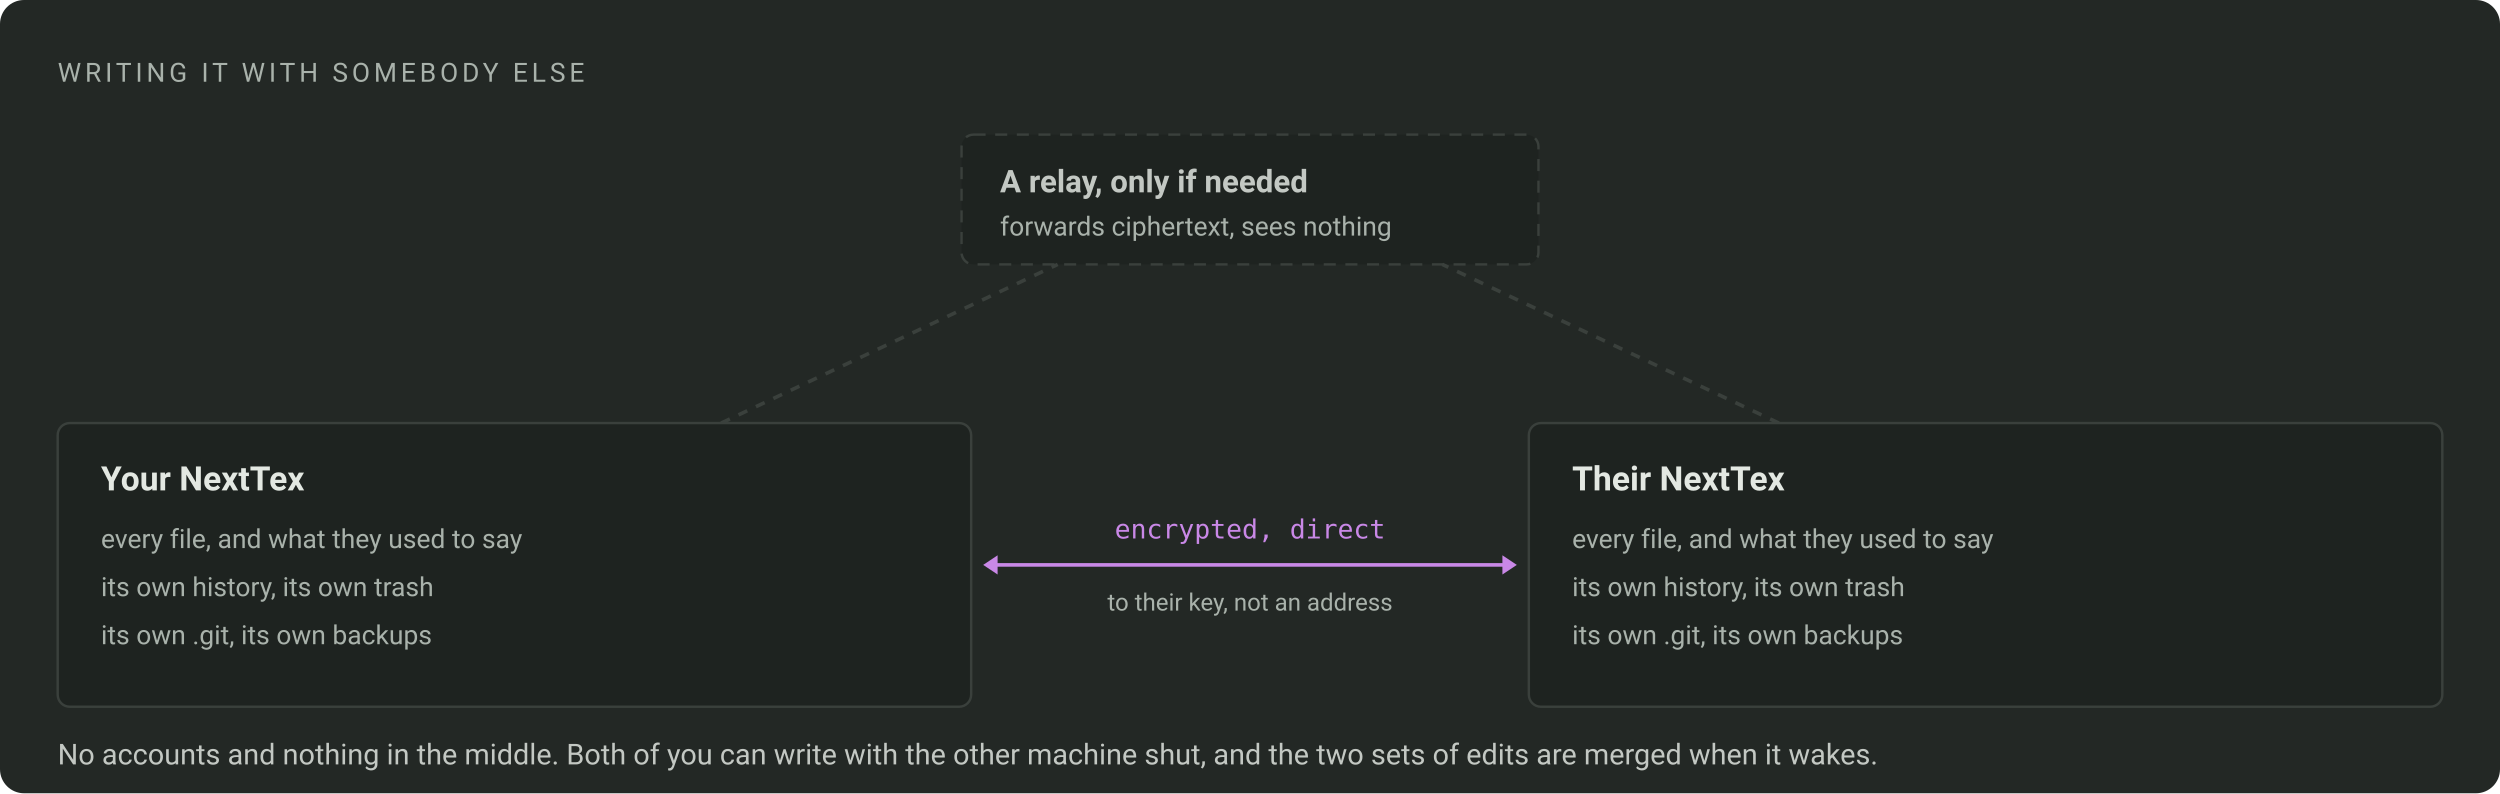
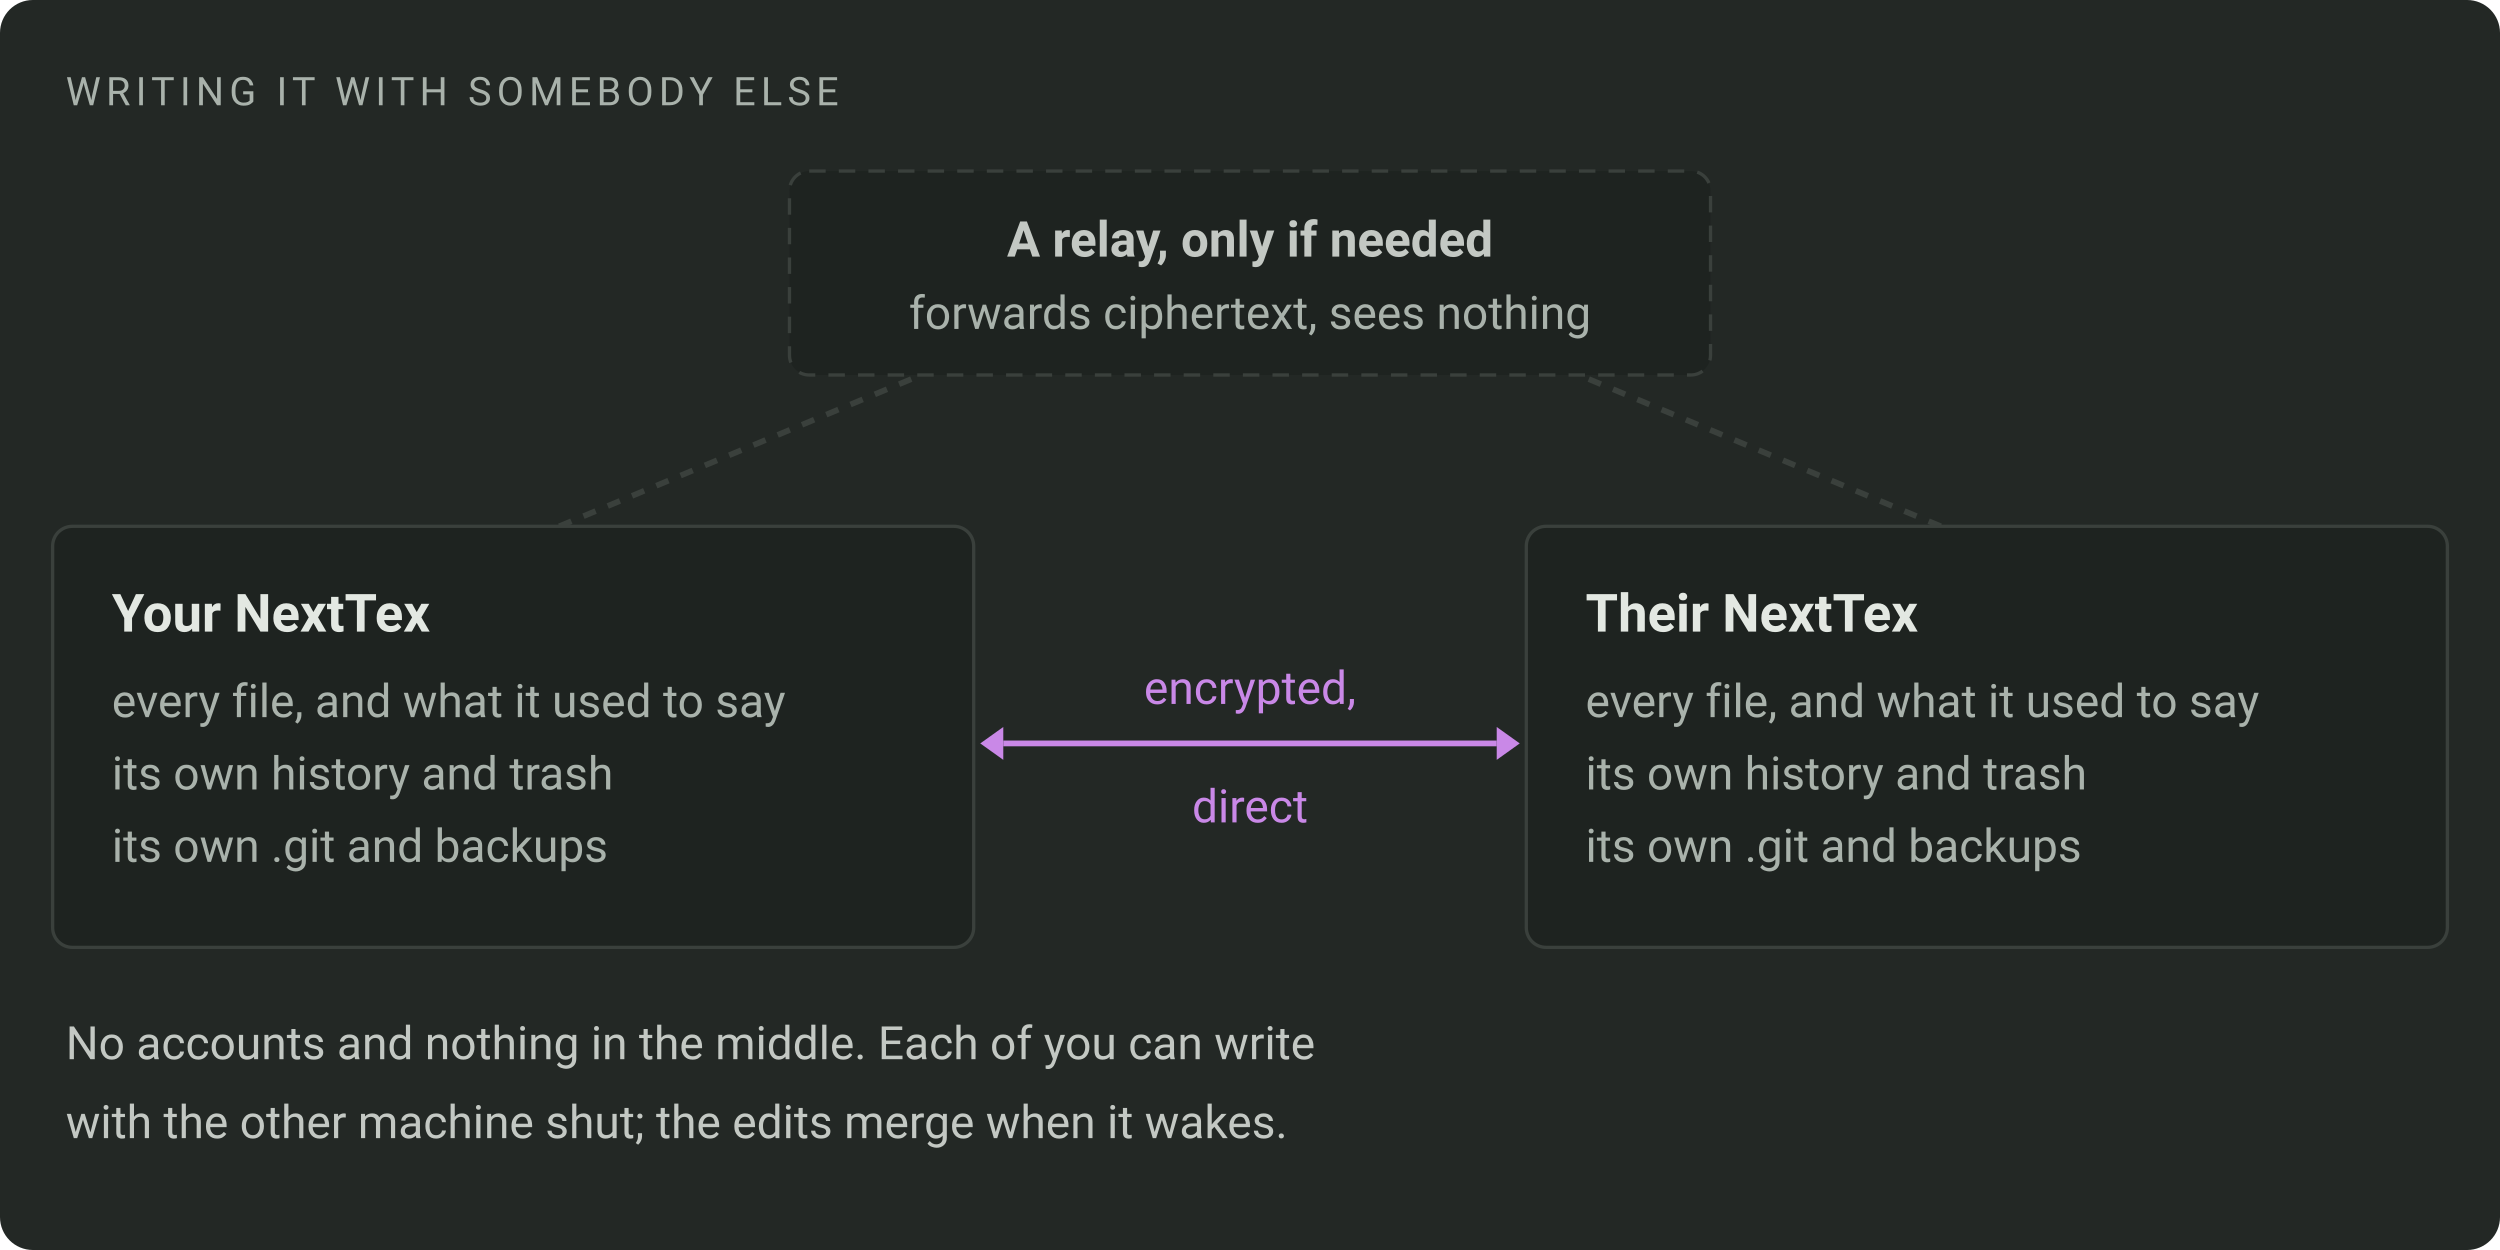
- <svg xmlns="http://www.w3.org/2000/svg" width="1040" height="330" viewBox="0 0 1040 330" role="img" aria-label="Two NextTex installs, each holding a whole copy of the project, connected directly and encrypted to the other's public key. A relay forwards ciphertext only when a direct route cannot be made. There is no server in the middle and no accounts.">
-   <rect width="1040" height="330" rx="10" fill="#232825" />
-   <text x="24" y="34" font-family="ui-sans-serif,system-ui,-apple-system,Segoe UI,Roboto,sans-serif" font-size="11" letter-spacing="1.6" fill="#A9B2AB">WRITING IT WITH SOMEBODY ELSE</text>
-   <rect x="400" y="56" width="240" height="54" rx="5" fill="#1E2320" stroke="#3A403C" stroke-width="1" stroke-dasharray="5 4" />
-   <text x="416" y="80" font-family="ui-sans-serif,system-ui,-apple-system,Segoe UI,Roboto,sans-serif" font-size="13" font-weight="600" fill="#C3C8C3">A relay, only if needed</text>
-   <text x="416" y="98" font-family="ui-sans-serif,system-ui,-apple-system,Segoe UI,Roboto,sans-serif" font-size="11" fill="#A9B2AB">forwards ciphertext, sees nothing</text>
-   <line x1="300" y1="176" x2="440" y2="110" stroke="#3A403C" stroke-width="1.5" stroke-dasharray="4 4" />
-   <line x1="740" y1="176" x2="600" y2="110" stroke="#3A403C" stroke-width="1.5" stroke-dasharray="4 4" />
-   <rect x="24" y="176" width="380" height="118" rx="5" fill="#1E2320" stroke="#3A403C" stroke-width="1" />
-   <text x="42" y="204" font-family="ui-sans-serif,system-ui,-apple-system,Segoe UI,Roboto,sans-serif" font-size="14" font-weight="600" fill="#E3E8E2">Your NextTex</text>
-   <text x="42" y="228" font-family="ui-sans-serif,system-ui,-apple-system,Segoe UI,Roboto,sans-serif" font-size="11" fill="#A9B2AB">every file, and what they used to say</text>
-   <text x="42" y="248" font-family="ui-sans-serif,system-ui,-apple-system,Segoe UI,Roboto,sans-serif" font-size="11" fill="#A9B2AB">its own history, its own trash</text>
-   <text x="42" y="268" font-family="ui-sans-serif,system-ui,-apple-system,Segoe UI,Roboto,sans-serif" font-size="11" fill="#A9B2AB">its own .git, its own backups</text>
-   <rect x="636" y="176" width="380" height="118" rx="5" fill="#1E2320" stroke="#3A403C" stroke-width="1" />
-   <text x="654" y="204" font-family="ui-sans-serif,system-ui,-apple-system,Segoe UI,Roboto,sans-serif" font-size="14" font-weight="600" fill="#E3E8E2">Their NextTex</text>
-   <text x="654" y="228" font-family="ui-sans-serif,system-ui,-apple-system,Segoe UI,Roboto,sans-serif" font-size="11" fill="#A9B2AB">every file, and what they used to say</text>
-   <text x="654" y="248" font-family="ui-sans-serif,system-ui,-apple-system,Segoe UI,Roboto,sans-serif" font-size="11" fill="#A9B2AB">its own history, its own trash</text>
-   <text x="654" y="268" font-family="ui-sans-serif,system-ui,-apple-system,Segoe UI,Roboto,sans-serif" font-size="11" fill="#A9B2AB">its own .git, its own backups</text>
-   <line x1="414" y1="235" x2="626" y2="235" stroke="#C988E7" stroke-width="1.5" />
-   <path d="M625 231 l6 4 -6 4z" fill="#C988E7" />
-   <path d="M415 231 l-6 4 6 4z" fill="#C988E7" />
-   <text x="520" y="224" text-anchor="middle" font-family="ui-monospace,SFMono-Regular,Menlo,monospace" font-size="11" fill="#C988E7">encrypted, direct</text>
-   <text x="520" y="254" text-anchor="middle" font-family="ui-sans-serif,system-ui,-apple-system,Segoe UI,Roboto,sans-serif" font-size="10" fill="#A9B2AB">to their key, not an address</text>
-   <text x="24" y="318" font-family="ui-sans-serif,system-ui,-apple-system,Segoe UI,Roboto,sans-serif" font-size="12" fill="#C3C8C3">No accounts and nothing in the middle. Both of you can write with the other machine shut, and the two sets of edits are merged when it wakes.</text>
+ <svg xmlns="http://www.w3.org/2000/svg" width="760" height="380" viewBox="0 0 760 380" role="img" aria-label="Two NextTex installs, each holding a whole copy of the project, connected directly and encrypted to the other's public key. A relay forwards ciphertext only when a direct route cannot be made. There is no server in the middle and no accounts.">
+   <rect width="760" height="380" rx="10" fill="#232825" />
+   <text x="20" y="32" font-family="ui-sans-serif,system-ui,-apple-system,Segoe UI,Roboto,sans-serif" font-size="12" fill="#A9B2AB" letter-spacing="1.6">WRITING IT WITH SOMEBODY ELSE</text>
+   <rect x="240" y="52" width="280" height="62" rx="6" fill="#1E2320" stroke="#3A403C" stroke-dasharray="5 4" />
+   <text x="380" y="78" font-family="ui-sans-serif,system-ui,-apple-system,Segoe UI,Roboto,sans-serif" font-size="15" font-weight="600" text-anchor="middle" fill="#C3C8C3">A relay, only if needed</text>
+   <text x="380" y="100" font-family="ui-sans-serif,system-ui,-apple-system,Segoe UI,Roboto,sans-serif" font-size="14" text-anchor="middle" fill="#A9B2AB">forwards ciphertext, sees nothing</text>
+   <line x1="170" y1="160" x2="280" y2="114" stroke="#3A403C" stroke-width="1.75" stroke-dasharray="4 4" />
+   <line x1="590" y1="160" x2="480" y2="114" stroke="#3A403C" stroke-width="1.75" stroke-dasharray="4 4" />
+   <rect x="16" y="160" width="280" height="128" rx="6" fill="#1E2320" stroke="#3A403C" />
+   <text x="34" y="192" font-family="ui-sans-serif,system-ui,-apple-system,Segoe UI,Roboto,sans-serif" font-size="16" font-weight="600" fill="#E3E8E2">Your NextTex</text>
+   <text x="34" y="218" font-family="ui-sans-serif,system-ui,-apple-system,Segoe UI,Roboto,sans-serif" font-size="14" fill="#A9B2AB">every file, and what it used to say</text>
+   <text x="34" y="240" font-family="ui-sans-serif,system-ui,-apple-system,Segoe UI,Roboto,sans-serif" font-size="14" fill="#A9B2AB">its own history and trash</text>
+   <text x="34" y="262" font-family="ui-sans-serif,system-ui,-apple-system,Segoe UI,Roboto,sans-serif" font-size="14" fill="#A9B2AB">its own .git and backups</text>
+   <rect x="464" y="160" width="280" height="128" rx="6" fill="#1E2320" stroke="#3A403C" />
+   <text x="482" y="192" font-family="ui-sans-serif,system-ui,-apple-system,Segoe UI,Roboto,sans-serif" font-size="16" font-weight="600" fill="#E3E8E2">Their NextTex</text>
+   <text x="482" y="218" font-family="ui-sans-serif,system-ui,-apple-system,Segoe UI,Roboto,sans-serif" font-size="14" fill="#A9B2AB">every file, and what it used to say</text>
+   <text x="482" y="240" font-family="ui-sans-serif,system-ui,-apple-system,Segoe UI,Roboto,sans-serif" font-size="14" fill="#A9B2AB">its own history and trash</text>
+   <text x="482" y="262" font-family="ui-sans-serif,system-ui,-apple-system,Segoe UI,Roboto,sans-serif" font-size="14" fill="#A9B2AB">its own .git and backups</text>
+   <line x1="305" y1="226" x2="455" y2="226" stroke="#C988E7" stroke-width="1.75" />
+   <path d="M455 221 l7 5 -7 5z" fill="#C988E7" />
+   <path d="M305 221 l-7 5 7 5z" fill="#C988E7" />
+   <text x="380" y="214" font-family="ui-sans-serif,system-ui,-apple-system,Segoe UI,Roboto,sans-serif" font-size="14" text-anchor="middle" fill="#C988E7">encrypted,</text>
+   <text x="380" y="250" font-family="ui-sans-serif,system-ui,-apple-system,Segoe UI,Roboto,sans-serif" font-size="14" text-anchor="middle" fill="#C988E7">direct</text>
+   <text x="20" y="322" font-family="ui-sans-serif,system-ui,-apple-system,Segoe UI,Roboto,sans-serif" font-size="14" fill="#C3C8C3">No accounts and nothing in the middle. Each of you can write</text>
+   <text x="20" y="346" font-family="ui-sans-serif,system-ui,-apple-system,Segoe UI,Roboto,sans-serif" font-size="14" fill="#C3C8C3">with the other machine shut; the edits merge when it wakes.</text>
</svg>
